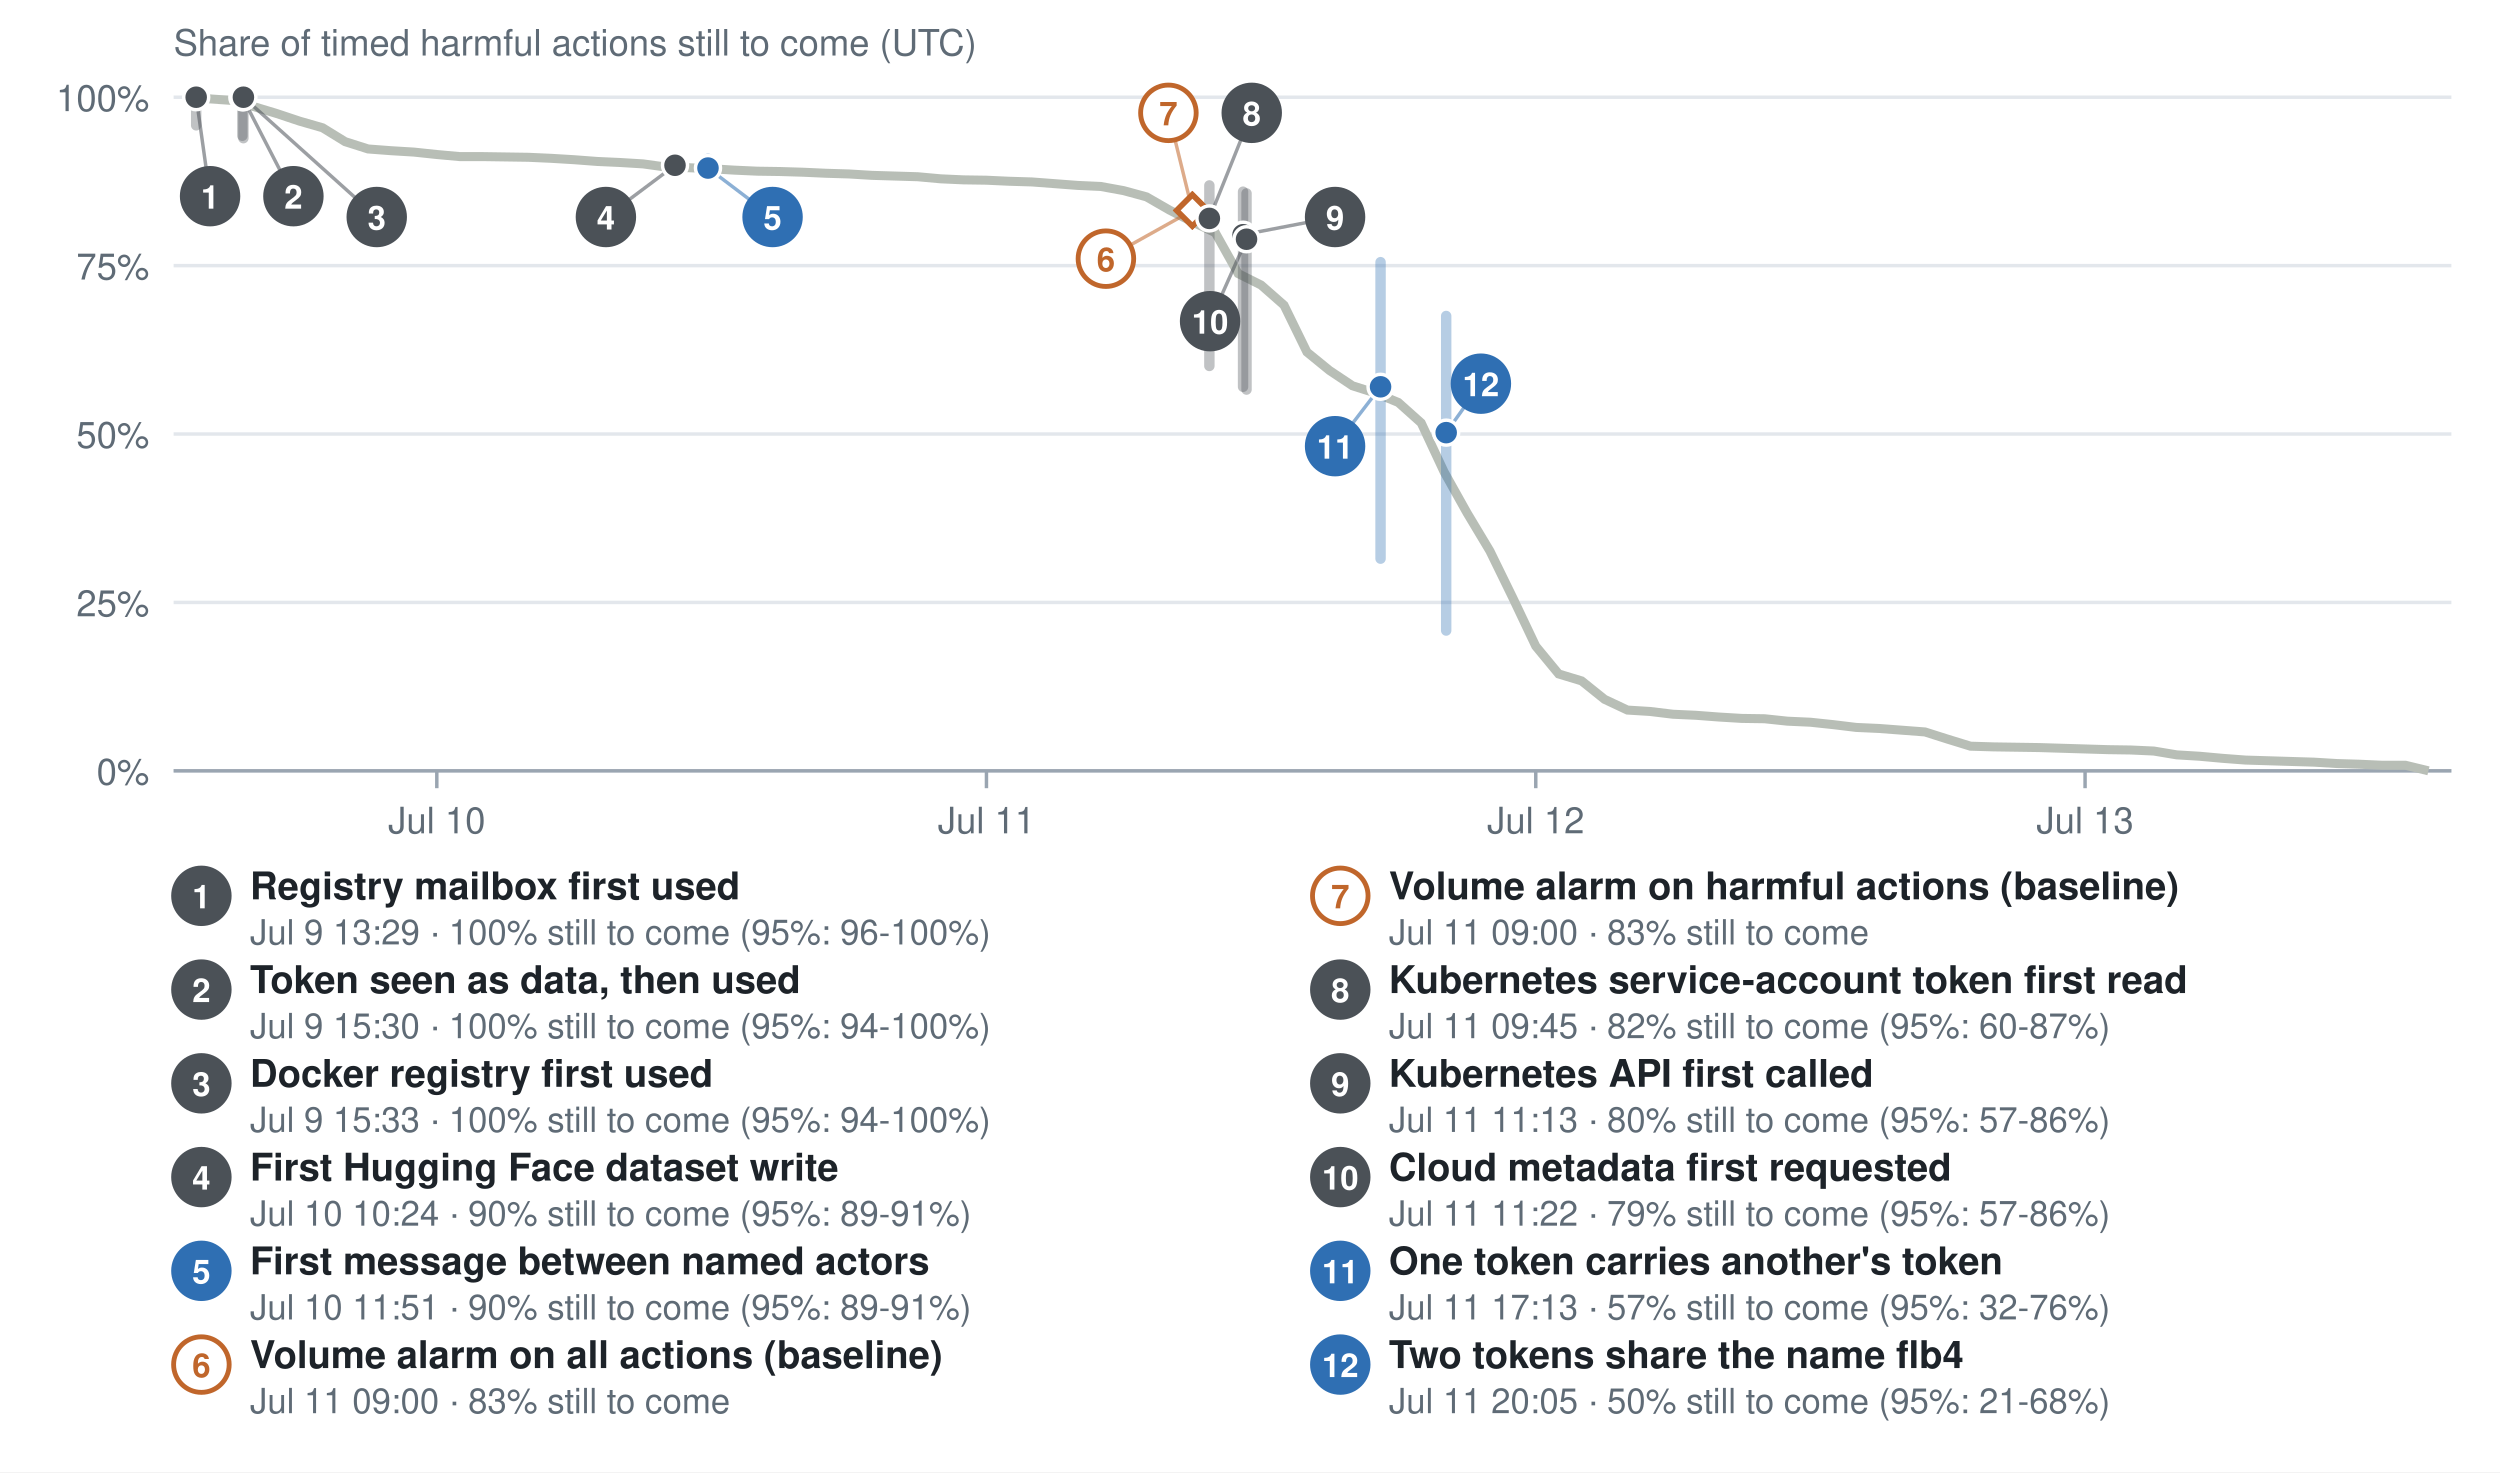
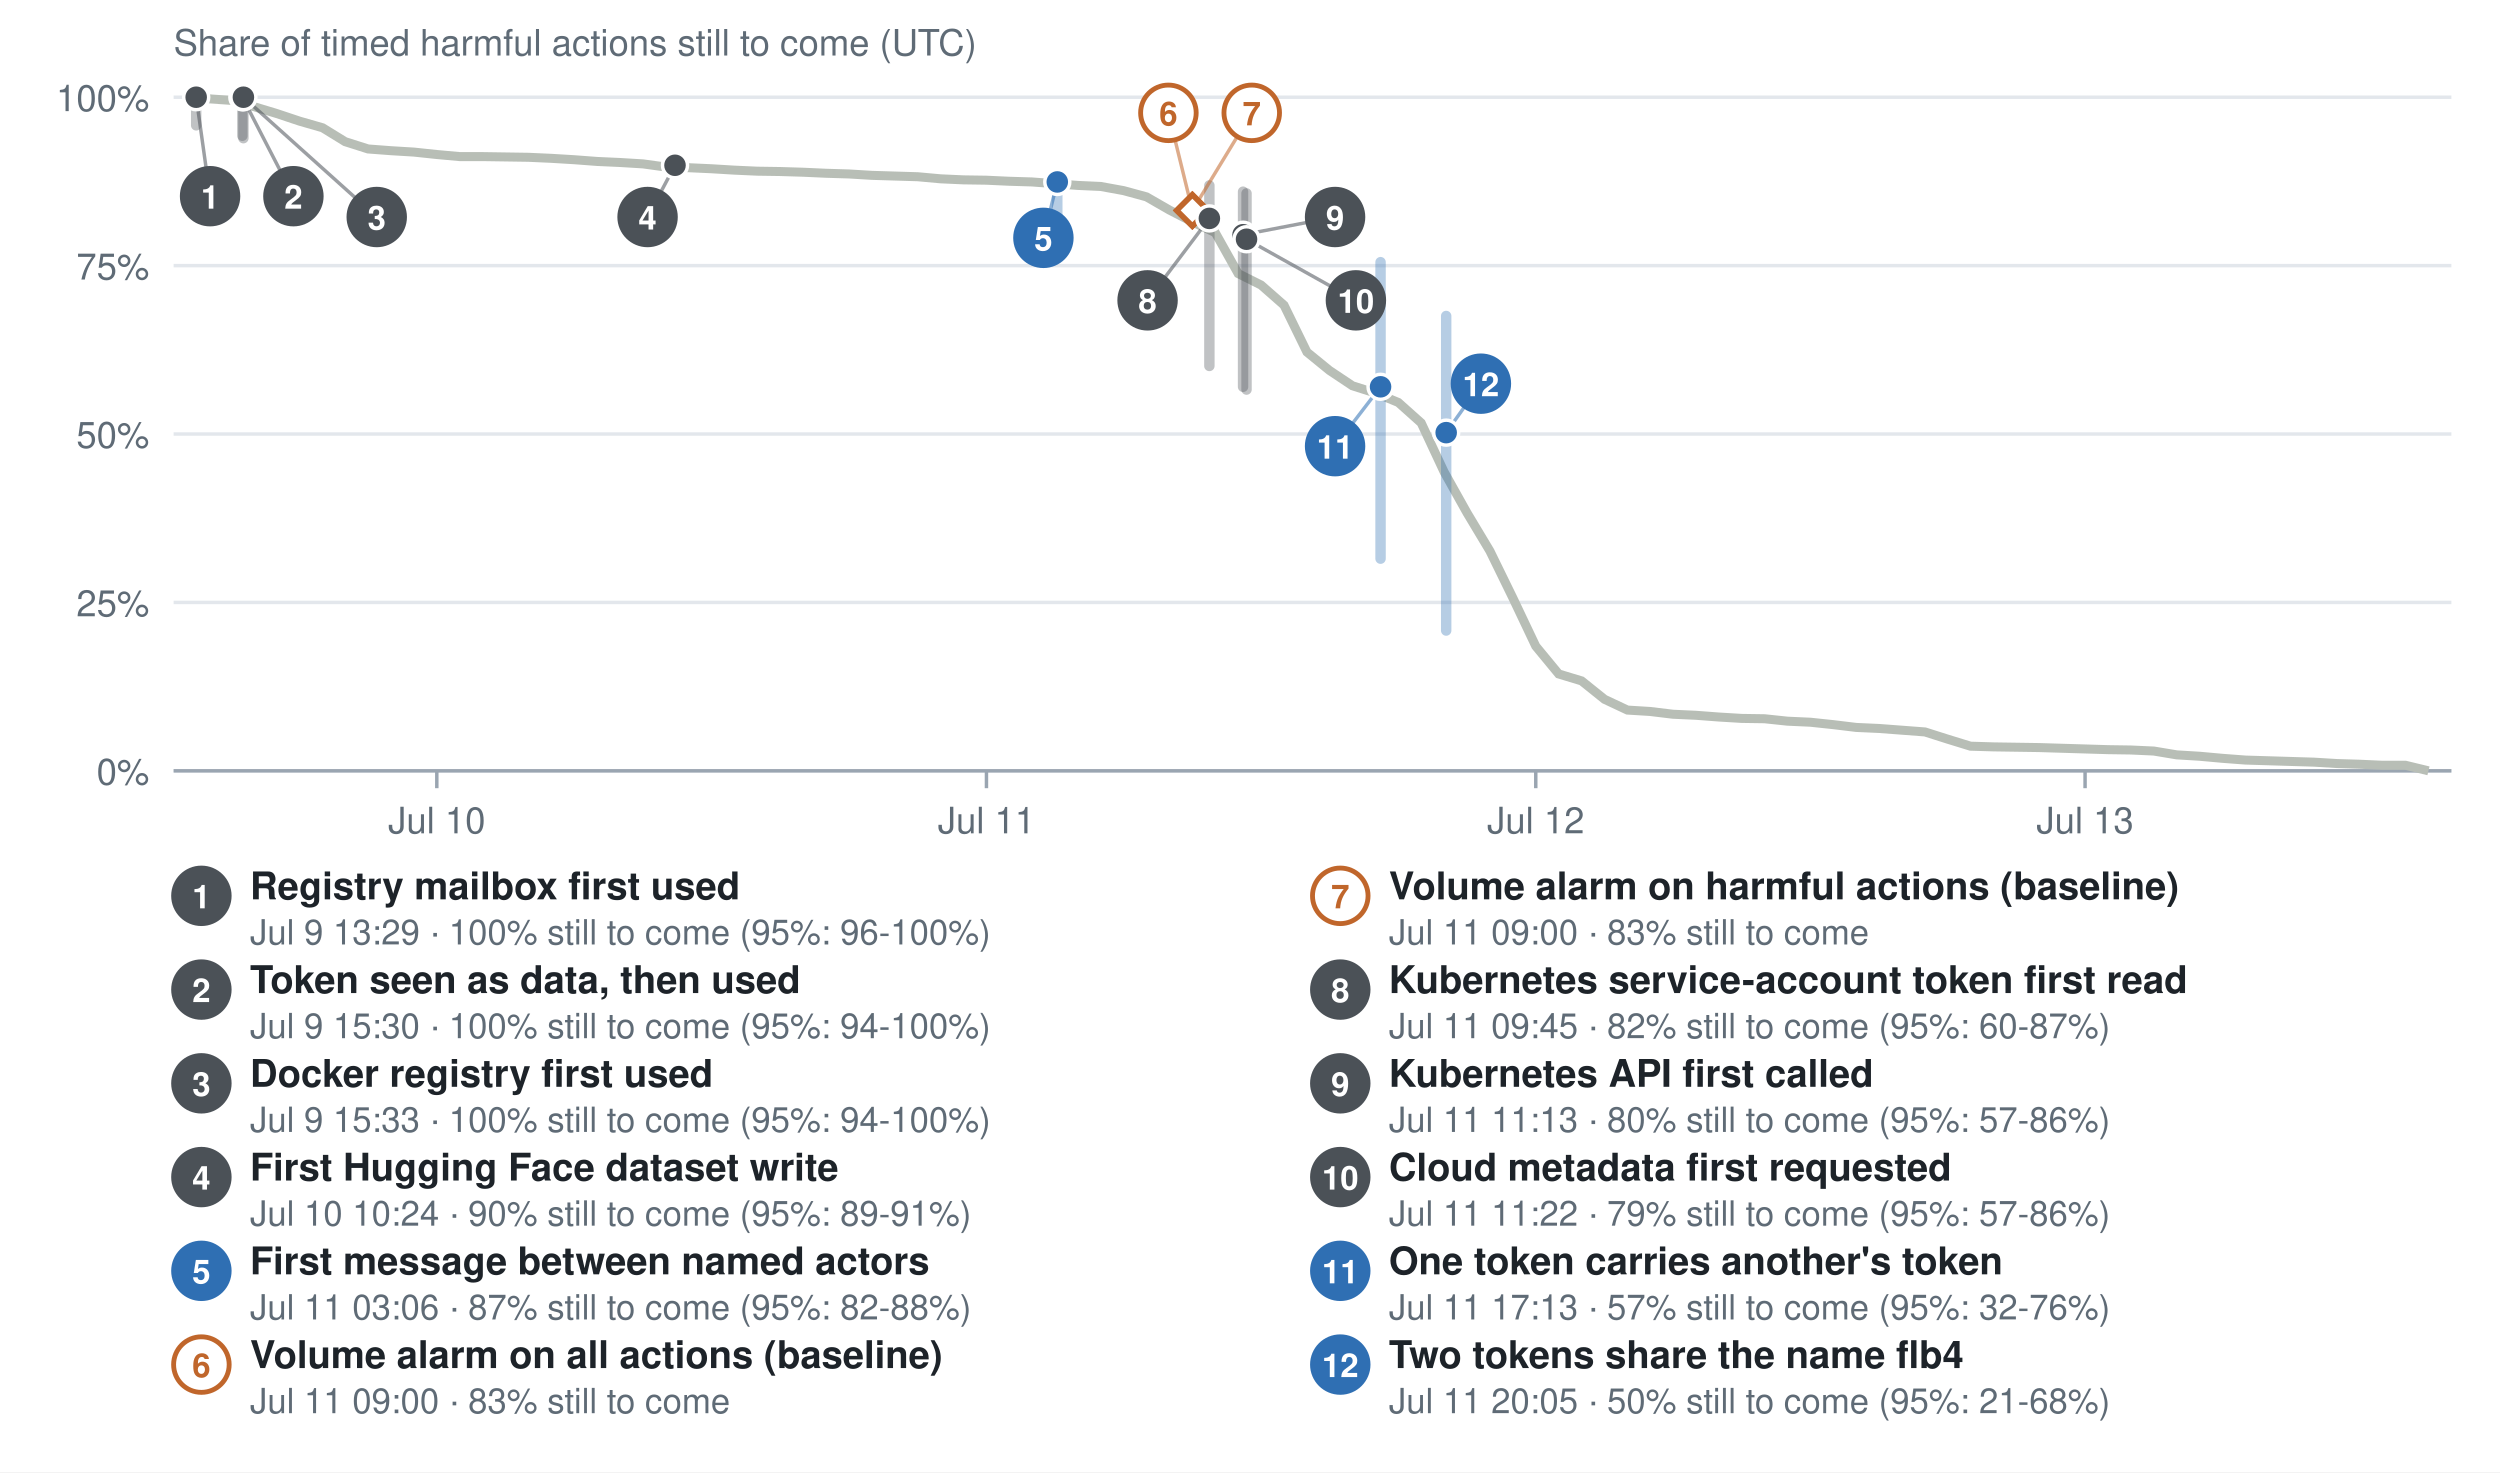
<svg xmlns="http://www.w3.org/2000/svg" width="720" height="424" viewBox="0 0 720 424" role="img" aria-label="Share of timed harmful activity still to come, with the first time each warning sign fired">
  <rect width="720" height="424" fill="#fff" />
  <line x1="50" x2="706" y1="222.0" y2="222.0" stroke="#e3e7ec" />
  <text x="43.0" y="226.0" font-family="Helvetica, Arial, sans-serif" font-size="10.5" fill="#5f6b76" text-anchor="end" font-weight="normal">0%</text>
  <line x1="50" x2="706" y1="173.5" y2="173.5" stroke="#e3e7ec" />
  <text x="43.0" y="177.5" font-family="Helvetica, Arial, sans-serif" font-size="10.5" fill="#5f6b76" text-anchor="end" font-weight="normal">25%</text>
  <line x1="50" x2="706" y1="125.0" y2="125.0" stroke="#e3e7ec" />
  <text x="43.0" y="129.0" font-family="Helvetica, Arial, sans-serif" font-size="10.5" fill="#5f6b76" text-anchor="end" font-weight="normal">50%</text>
  <line x1="50" x2="706" y1="76.5" y2="76.5" stroke="#e3e7ec" />
  <text x="43.0" y="80.5" font-family="Helvetica, Arial, sans-serif" font-size="10.5" fill="#5f6b76" text-anchor="end" font-weight="normal">75%</text>
  <line x1="50" x2="706" y1="28.0" y2="28.0" stroke="#e3e7ec" />
  <text x="43.0" y="32.0" font-family="Helvetica, Arial, sans-serif" font-size="10.5" fill="#5f6b76" text-anchor="end" font-weight="normal">100%</text>
  <line x1="50" x2="706" y1="222" y2="222" stroke="#9aa5b1" />
  <line x1="125.8" x2="125.8" y1="222" y2="227" stroke="#9aa5b1" />
  <text x="125.8" y="240.0" font-family="Helvetica, Arial, sans-serif" font-size="10.5" fill="#5f6b76" text-anchor="middle" font-weight="normal">Jul 10</text>
  <line x1="284.1" x2="284.1" y1="222" y2="227" stroke="#9aa5b1" />
  <text x="284.1" y="240.0" font-family="Helvetica, Arial, sans-serif" font-size="10.5" fill="#5f6b76" text-anchor="middle" font-weight="normal">Jul 11</text>
  <line x1="442.3" x2="442.3" y1="222" y2="227" stroke="#9aa5b1" />
  <text x="442.3" y="240.0" font-family="Helvetica, Arial, sans-serif" font-size="10.5" fill="#5f6b76" text-anchor="middle" font-weight="normal">Jul 12</text>
  <line x1="600.5" x2="600.5" y1="222" y2="227" stroke="#9aa5b1" />
  <text x="600.5" y="240.0" font-family="Helvetica, Arial, sans-serif" font-size="10.5" fill="#5f6b76" text-anchor="middle" font-weight="normal">Jul 13</text>
  <text x="50.0" y="16.0" font-family="Helvetica, Arial, sans-serif" font-size="10.5" fill="#5f6b76" text-anchor="start" font-weight="normal">Share of timed harmful actions still to come (UTC)</text>
  <path d="M53.3 28.0L66.5 28.9L73.1 30.7L79.7 32.7L86.3 34.9L92.9 36.8L99.4 40.8L106.0 42.9L112.6 43.4L119.2 43.8L125.8 44.5L132.4 45.1L139.0 45.1L152.2 45.3L158.8 45.6L165.4 46.0L172.0 46.5L178.6 46.8L185.2 47.2L191.7 48.1L198.3 48.3L204.9 48.6L211.5 49.0L218.1 49.3L224.7 49.4L231.3 49.6L237.9 49.9L244.5 50.1L251.1 50.5L257.7 50.7L264.3 50.9L270.9 51.5L277.5 51.8L284.1 51.9L290.6 52.2L297.2 52.4L303.8 52.9L310.4 53.4L317.0 53.7L323.6 54.9L330.2 56.7L336.8 60.5L343.4 63.9L350.0 67.0L356.6 78.8L363.2 82.1L369.8 87.9L376.4 101.4L382.9 106.7L389.5 111.1L396.1 113.2L402.7 115.9L409.3 121.8L415.9 135.9L422.5 147.7L429.1 158.7L435.7 172.2L442.3 186.1L448.9 194.1L455.5 196.1L462.1 201.4L468.7 204.5L475.2 204.9L481.8 205.7L488.4 206.0L495.0 206.5L501.6 206.9L508.2 207.0L514.8 207.7L521.4 208.0L528.0 208.7L534.6 209.5L541.2 209.8L547.8 210.3L554.4 210.8L561.0 212.9L567.5 214.9L574.1 215.1L587.3 215.3L593.9 215.5L600.5 215.7L607.1 215.9L613.7 216.0L620.3 216.3L626.9 217.4L633.5 217.8L640.1 218.4L646.7 218.9L653.3 219.1L659.8 219.3L666.4 219.5L673.0 219.9L679.6 220.1L686.2 220.4L692.8 220.4L699.4 222.0" fill="none" stroke="#b8beb6" stroke-width="2.6" />
  <line x1="56.5" x2="56.5" y1="28.0" y2="36.1" stroke="#4b5157" stroke-opacity=".35" stroke-width="3" stroke-linecap="round" />
  <line x1="69.8" x2="69.8" y1="28.0" y2="39.1" stroke="#4b5157" stroke-opacity=".35" stroke-width="3" stroke-linecap="round" />
  <line x1="70.1" x2="70.1" y1="28.0" y2="39.8" stroke="#4b5157" stroke-opacity=".35" stroke-width="3" stroke-linecap="round" />
  <line x1="194.4" x2="194.4" y1="45.3" y2="49.7" stroke="#4b5157" stroke-opacity=".35" stroke-width="3" stroke-linecap="round" />
-   <line x1="203.9" x2="203.9" y1="45.7" y2="49.9" stroke="#2f6fb3" stroke-opacity=".35" stroke-width="3" stroke-linecap="round" />
+   <line x1="304.5" x2="304.5" y1="50.7" y2="63.3" stroke="#2f6fb3" stroke-opacity=".35" stroke-width="3" stroke-linecap="round" />
  <line x1="348.3" x2="348.3" y1="53.4" y2="105.4" stroke="#4b5157" stroke-opacity=".35" stroke-width="3" stroke-linecap="round" />
  <line x1="358.0" x2="358.0" y1="55.2" y2="111.4" stroke="#4b5157" stroke-opacity=".35" stroke-width="3" stroke-linecap="round" />
  <line x1="359.0" x2="359.0" y1="55.7" y2="112.2" stroke="#4b5157" stroke-opacity=".35" stroke-width="3" stroke-linecap="round" />
  <line x1="397.6" x2="397.6" y1="75.5" y2="160.9" stroke="#2f6fb3" stroke-opacity=".35" stroke-width="3" stroke-linecap="round" />
  <line x1="416.5" x2="416.5" y1="91.0" y2="181.6" stroke="#2f6fb3" stroke-opacity=".35" stroke-width="3" stroke-linecap="round" />
  <line x1="56.5" y1="28.0" x2="60.5" y2="56.5" stroke="#4b5157" stroke-opacity=".55" stroke-width="1" />
  <circle cx="56.5" cy="28.0" r="3.6" fill="#4b5157" stroke="#fff" stroke-width="1" />
  <line x1="69.8" y1="28.0" x2="84.5" y2="56.5" stroke="#4b5157" stroke-opacity=".55" stroke-width="1" />
  <circle cx="69.8" cy="28.0" r="3.6" fill="#4b5157" stroke="#fff" stroke-width="1" />
  <line x1="70.1" y1="28.0" x2="108.5" y2="62.5" stroke="#4b5157" stroke-opacity=".55" stroke-width="1" />
  <circle cx="70.1" cy="28.0" r="3.6" fill="#4b5157" stroke="#fff" stroke-width="1" />
-   <line x1="194.4" y1="47.6" x2="174.5" y2="62.5" stroke="#4b5157" stroke-opacity=".55" stroke-width="1" />
+   <line x1="194.4" y1="47.6" x2="186.5" y2="62.5" stroke="#4b5157" stroke-opacity=".55" stroke-width="1" />
  <circle cx="194.4" cy="47.6" r="3.6" fill="#4b5157" stroke="#fff" stroke-width="1" />
-   <line x1="203.9" y1="48.4" x2="222.5" y2="62.5" stroke="#2f6fb3" stroke-opacity=".55" stroke-width="1" />
-   <circle cx="203.9" cy="48.4" r="3.6" fill="#2f6fb3" stroke="#fff" stroke-width="1" />
-   <line x1="343.4" y1="60.6" x2="318.5" y2="74.5" stroke="#c0662b" stroke-opacity=".55" stroke-width="1" />
-   <path d="M343.4 56.1l4.5 4.5l-4.5 4.5l-4.5 -4.5z" fill="#fff" stroke="#c0662b" stroke-width="1.6" />
+   <line x1="304.5" y1="52.4" x2="300.5" y2="68.5" stroke="#2f6fb3" stroke-opacity=".55" stroke-width="1" />
+   <circle cx="304.5" cy="52.4" r="3.6" fill="#2f6fb3" stroke="#fff" stroke-width="1" />
  <line x1="343.4" y1="60.6" x2="336.5" y2="32.5" stroke="#c0662b" stroke-opacity=".55" stroke-width="1" />
  <path d="M343.4 56.1l4.5 4.5l-4.5 4.5l-4.5 -4.5z" fill="#fff" stroke="#c0662b" stroke-width="1.6" />
-   <line x1="348.3" y1="62.9" x2="360.5" y2="32.5" stroke="#4b5157" stroke-opacity=".55" stroke-width="1" />
+   <line x1="343.4" y1="60.6" x2="360.5" y2="32.5" stroke="#c0662b" stroke-opacity=".55" stroke-width="1" />
+   <path d="M343.4 56.1l4.5 4.5l-4.5 4.5l-4.5 -4.5z" fill="#fff" stroke="#c0662b" stroke-width="1.6" />
+   <line x1="348.3" y1="62.9" x2="330.5" y2="86.5" stroke="#4b5157" stroke-opacity=".55" stroke-width="1" />
  <circle cx="348.3" cy="62.9" r="3.6" fill="#4b5157" stroke="#fff" stroke-width="1" />
  <line x1="358.0" y1="67.6" x2="384.5" y2="62.5" stroke="#4b5157" stroke-opacity=".55" stroke-width="1" />
  <circle cx="358.0" cy="67.6" r="3.6" fill="#4b5157" stroke="#fff" stroke-width="1" />
-   <line x1="359.0" y1="68.9" x2="348.5" y2="92.5" stroke="#4b5157" stroke-opacity=".55" stroke-width="1" />
+   <line x1="359.0" y1="68.9" x2="390.5" y2="86.5" stroke="#4b5157" stroke-opacity=".55" stroke-width="1" />
  <circle cx="359.0" cy="68.9" r="3.6" fill="#4b5157" stroke="#fff" stroke-width="1" />
  <line x1="397.6" y1="111.4" x2="384.5" y2="128.5" stroke="#2f6fb3" stroke-opacity=".55" stroke-width="1" />
  <circle cx="397.6" cy="111.4" r="3.6" fill="#2f6fb3" stroke="#fff" stroke-width="1" />
  <line x1="416.5" y1="124.6" x2="426.5" y2="110.5" stroke="#2f6fb3" stroke-opacity=".55" stroke-width="1" />
  <circle cx="416.5" cy="124.6" r="3.6" fill="#2f6fb3" stroke="#fff" stroke-width="1" />
  <circle cx="60.5" cy="56.5" r="8" fill="#4b5157" stroke="#4b5157" stroke-width="1.4" />
  <text x="60.5" y="60.1" font-family="Helvetica, Arial, sans-serif" font-size="9.5" fill="#fff" text-anchor="middle" font-weight="bold">1</text>
  <circle cx="84.5" cy="56.5" r="8" fill="#4b5157" stroke="#4b5157" stroke-width="1.4" />
  <text x="84.5" y="60.1" font-family="Helvetica, Arial, sans-serif" font-size="9.5" fill="#fff" text-anchor="middle" font-weight="bold">2</text>
  <circle cx="108.5" cy="62.5" r="8" fill="#4b5157" stroke="#4b5157" stroke-width="1.4" />
  <text x="108.5" y="66.1" font-family="Helvetica, Arial, sans-serif" font-size="9.5" fill="#fff" text-anchor="middle" font-weight="bold">3</text>
-   <circle cx="174.5" cy="62.5" r="8" fill="#4b5157" stroke="#4b5157" stroke-width="1.4" />
-   <text x="174.5" y="66.1" font-family="Helvetica, Arial, sans-serif" font-size="9.5" fill="#fff" text-anchor="middle" font-weight="bold">4</text>
-   <circle cx="222.5" cy="62.5" r="8" fill="#2f6fb3" stroke="#2f6fb3" stroke-width="1.4" />
-   <text x="222.5" y="66.1" font-family="Helvetica, Arial, sans-serif" font-size="9.5" fill="#fff" text-anchor="middle" font-weight="bold">5</text>
-   <circle cx="318.5" cy="74.5" r="8" fill="#fff" stroke="#c0662b" stroke-width="1.4" />
-   <text x="318.5" y="78.1" font-family="Helvetica, Arial, sans-serif" font-size="9.5" fill="#c0662b" text-anchor="middle" font-weight="bold">6</text>
+   <circle cx="186.5" cy="62.5" r="8" fill="#4b5157" stroke="#4b5157" stroke-width="1.4" />
+   <text x="186.5" y="66.1" font-family="Helvetica, Arial, sans-serif" font-size="9.5" fill="#fff" text-anchor="middle" font-weight="bold">4</text>
+   <circle cx="300.5" cy="68.5" r="8" fill="#2f6fb3" stroke="#2f6fb3" stroke-width="1.4" />
+   <text x="300.5" y="72.1" font-family="Helvetica, Arial, sans-serif" font-size="9.5" fill="#fff" text-anchor="middle" font-weight="bold">5</text>
  <circle cx="336.5" cy="32.5" r="8" fill="#fff" stroke="#c0662b" stroke-width="1.4" />
-   <text x="336.5" y="36.1" font-family="Helvetica, Arial, sans-serif" font-size="9.5" fill="#c0662b" text-anchor="middle" font-weight="bold">7</text>
-   <circle cx="360.5" cy="32.5" r="8" fill="#4b5157" stroke="#4b5157" stroke-width="1.4" />
-   <text x="360.5" y="36.1" font-family="Helvetica, Arial, sans-serif" font-size="9.5" fill="#fff" text-anchor="middle" font-weight="bold">8</text>
+   <text x="336.5" y="36.1" font-family="Helvetica, Arial, sans-serif" font-size="9.5" fill="#c0662b" text-anchor="middle" font-weight="bold">6</text>
+   <circle cx="360.5" cy="32.5" r="8" fill="#fff" stroke="#c0662b" stroke-width="1.4" />
+   <text x="360.5" y="36.1" font-family="Helvetica, Arial, sans-serif" font-size="9.5" fill="#c0662b" text-anchor="middle" font-weight="bold">7</text>
+   <circle cx="330.5" cy="86.5" r="8" fill="#4b5157" stroke="#4b5157" stroke-width="1.4" />
+   <text x="330.5" y="90.1" font-family="Helvetica, Arial, sans-serif" font-size="9.5" fill="#fff" text-anchor="middle" font-weight="bold">8</text>
  <circle cx="384.5" cy="62.5" r="8" fill="#4b5157" stroke="#4b5157" stroke-width="1.4" />
  <text x="384.5" y="66.1" font-family="Helvetica, Arial, sans-serif" font-size="9.5" fill="#fff" text-anchor="middle" font-weight="bold">9</text>
-   <circle cx="348.5" cy="92.5" r="8" fill="#4b5157" stroke="#4b5157" stroke-width="1.4" />
-   <text x="348.5" y="96.1" font-family="Helvetica, Arial, sans-serif" font-size="9.5" fill="#fff" text-anchor="middle" font-weight="bold">10</text>
+   <circle cx="390.5" cy="86.5" r="8" fill="#4b5157" stroke="#4b5157" stroke-width="1.4" />
+   <text x="390.5" y="90.1" font-family="Helvetica, Arial, sans-serif" font-size="9.5" fill="#fff" text-anchor="middle" font-weight="bold">10</text>
  <circle cx="384.5" cy="128.5" r="8" fill="#2f6fb3" stroke="#2f6fb3" stroke-width="1.4" />
  <text x="384.5" y="132.1" font-family="Helvetica, Arial, sans-serif" font-size="9.5" fill="#fff" text-anchor="middle" font-weight="bold">11</text>
  <circle cx="426.5" cy="110.5" r="8" fill="#2f6fb3" stroke="#2f6fb3" stroke-width="1.4" />
  <text x="426.5" y="114.1" font-family="Helvetica, Arial, sans-serif" font-size="9.5" fill="#fff" text-anchor="middle" font-weight="bold">12</text>
  <text x="50.0" y="252.0" font-family="Helvetica, Arial, sans-serif" font-size="1" fill="#1d2329" text-anchor="start" font-weight="normal" />
  <circle cx="58.0" cy="258.0" r="8" fill="#4b5157" stroke="#4b5157" stroke-width="1.4" />
  <text x="58.0" y="261.6" font-family="Helvetica, Arial, sans-serif" font-size="9.5" fill="#fff" text-anchor="middle" font-weight="bold">1</text>
  <text x="72.0" y="259.0" font-family="Helvetica, Arial, sans-serif" font-size="11" fill="#1d2329" text-anchor="start" font-weight="bold">Registry mailbox first used</text>
  <text x="72.0" y="272.0" font-family="Helvetica, Arial, sans-serif" font-size="10" fill="#5f6b76" text-anchor="start" font-weight="normal">Jul 9 13:29 · 100% still to come (95%: 96-100%)</text>
  <circle cx="58.0" cy="285.0" r="8" fill="#4b5157" stroke="#4b5157" stroke-width="1.4" />
  <text x="58.0" y="288.6" font-family="Helvetica, Arial, sans-serif" font-size="9.5" fill="#fff" text-anchor="middle" font-weight="bold">2</text>
  <text x="72.0" y="286.0" font-family="Helvetica, Arial, sans-serif" font-size="11" fill="#1d2329" text-anchor="start" font-weight="bold">Token seen as data, then used</text>
  <text x="72.0" y="299.0" font-family="Helvetica, Arial, sans-serif" font-size="10" fill="#5f6b76" text-anchor="start" font-weight="normal">Jul 9 15:30 · 100% still to come (95%: 94-100%)</text>
  <circle cx="58.0" cy="312.0" r="8" fill="#4b5157" stroke="#4b5157" stroke-width="1.4" />
  <text x="58.0" y="315.6" font-family="Helvetica, Arial, sans-serif" font-size="9.5" fill="#fff" text-anchor="middle" font-weight="bold">3</text>
  <text x="72.0" y="313.0" font-family="Helvetica, Arial, sans-serif" font-size="11" fill="#1d2329" text-anchor="start" font-weight="bold">Docker registry first used</text>
  <text x="72.0" y="326.0" font-family="Helvetica, Arial, sans-serif" font-size="10" fill="#5f6b76" text-anchor="start" font-weight="normal">Jul 9 15:33 · 100% still to come (95%: 94-100%)</text>
  <circle cx="58.0" cy="339.0" r="8" fill="#4b5157" stroke="#4b5157" stroke-width="1.4" />
  <text x="58.0" y="342.6" font-family="Helvetica, Arial, sans-serif" font-size="9.5" fill="#fff" text-anchor="middle" font-weight="bold">4</text>
  <text x="72.0" y="340.0" font-family="Helvetica, Arial, sans-serif" font-size="11" fill="#1d2329" text-anchor="start" font-weight="bold">First Hugging Face dataset write</text>
  <text x="72.0" y="353.0" font-family="Helvetica, Arial, sans-serif" font-size="10" fill="#5f6b76" text-anchor="start" font-weight="normal">Jul 10 10:24 · 90% still to come (95%: 89-91%)</text>
  <circle cx="58.0" cy="366.0" r="8" fill="#2f6fb3" stroke="#2f6fb3" stroke-width="1.4" />
  <text x="58.0" y="369.6" font-family="Helvetica, Arial, sans-serif" font-size="9.5" fill="#fff" text-anchor="middle" font-weight="bold">5</text>
  <text x="72.0" y="367.0" font-family="Helvetica, Arial, sans-serif" font-size="11" fill="#1d2329" text-anchor="start" font-weight="bold">First message between named actors</text>
-   <text x="72.0" y="380.0" font-family="Helvetica, Arial, sans-serif" font-size="10" fill="#5f6b76" text-anchor="start" font-weight="normal">Jul 10 11:51 · 90% still to come (95%: 89-91%)</text>
+   <text x="72.0" y="380.0" font-family="Helvetica, Arial, sans-serif" font-size="10" fill="#5f6b76" text-anchor="start" font-weight="normal">Jul 11 03:06 · 87% still to come (95%: 82-88%)</text>
  <circle cx="58.0" cy="393.0" r="8" fill="#fff" stroke="#c0662b" stroke-width="1.4" />
  <text x="58.0" y="396.6" font-family="Helvetica, Arial, sans-serif" font-size="9.5" fill="#c0662b" text-anchor="middle" font-weight="bold">6</text>
  <text x="72.0" y="394.0" font-family="Helvetica, Arial, sans-serif" font-size="11" fill="#1d2329" text-anchor="start" font-weight="bold">Volume alarm on all actions (baseline)</text>
  <text x="72.0" y="407.0" font-family="Helvetica, Arial, sans-serif" font-size="10" fill="#5f6b76" text-anchor="start" font-weight="normal">Jul 11 09:00 · 83% still to come</text>
  <circle cx="386.0" cy="258.0" r="8" fill="#fff" stroke="#c0662b" stroke-width="1.4" />
  <text x="386.0" y="261.6" font-family="Helvetica, Arial, sans-serif" font-size="9.5" fill="#c0662b" text-anchor="middle" font-weight="bold">7</text>
  <text x="400.0" y="259.0" font-family="Helvetica, Arial, sans-serif" font-size="11" fill="#1d2329" text-anchor="start" font-weight="bold">Volume alarm on harmful actions (baseline)</text>
  <text x="400.0" y="272.0" font-family="Helvetica, Arial, sans-serif" font-size="10" fill="#5f6b76" text-anchor="start" font-weight="normal">Jul 11 09:00 · 83% still to come</text>
  <circle cx="386.0" cy="285.0" r="8" fill="#4b5157" stroke="#4b5157" stroke-width="1.4" />
  <text x="386.0" y="288.6" font-family="Helvetica, Arial, sans-serif" font-size="9.5" fill="#fff" text-anchor="middle" font-weight="bold">8</text>
  <text x="400.0" y="286.0" font-family="Helvetica, Arial, sans-serif" font-size="11" fill="#1d2329" text-anchor="start" font-weight="bold">Kubernetes service-account token first read</text>
  <text x="400.0" y="299.0" font-family="Helvetica, Arial, sans-serif" font-size="10" fill="#5f6b76" text-anchor="start" font-weight="normal">Jul 11 09:45 · 82% still to come (95%: 60-87%)</text>
  <circle cx="386.0" cy="312.0" r="8" fill="#4b5157" stroke="#4b5157" stroke-width="1.4" />
  <text x="386.0" y="315.6" font-family="Helvetica, Arial, sans-serif" font-size="9.5" fill="#fff" text-anchor="middle" font-weight="bold">9</text>
  <text x="400.0" y="313.0" font-family="Helvetica, Arial, sans-serif" font-size="11" fill="#1d2329" text-anchor="start" font-weight="bold">Kubernetes API first called</text>
  <text x="400.0" y="326.0" font-family="Helvetica, Arial, sans-serif" font-size="10" fill="#5f6b76" text-anchor="start" font-weight="normal">Jul 11 11:13 · 80% still to come (95%: 57-86%)</text>
  <circle cx="386.0" cy="339.0" r="8" fill="#4b5157" stroke="#4b5157" stroke-width="1.4" />
  <text x="386.0" y="342.6" font-family="Helvetica, Arial, sans-serif" font-size="9.5" fill="#fff" text-anchor="middle" font-weight="bold">10</text>
  <text x="400.0" y="340.0" font-family="Helvetica, Arial, sans-serif" font-size="11" fill="#1d2329" text-anchor="start" font-weight="bold">Cloud metadata first requested</text>
  <text x="400.0" y="353.0" font-family="Helvetica, Arial, sans-serif" font-size="10" fill="#5f6b76" text-anchor="start" font-weight="normal">Jul 11 11:22 · 79% still to come (95%: 57-86%)</text>
  <circle cx="386.0" cy="366.0" r="8" fill="#2f6fb3" stroke="#2f6fb3" stroke-width="1.4" />
  <text x="386.0" y="369.6" font-family="Helvetica, Arial, sans-serif" font-size="9.5" fill="#fff" text-anchor="middle" font-weight="bold">11</text>
  <text x="400.0" y="367.0" font-family="Helvetica, Arial, sans-serif" font-size="11" fill="#1d2329" text-anchor="start" font-weight="bold">One token carries another's token</text>
  <text x="400.0" y="380.0" font-family="Helvetica, Arial, sans-serif" font-size="10" fill="#5f6b76" text-anchor="start" font-weight="normal">Jul 11 17:13 · 57% still to come (95%: 32-76%)</text>
  <circle cx="386.0" cy="393.0" r="8" fill="#2f6fb3" stroke="#2f6fb3" stroke-width="1.4" />
  <text x="386.0" y="396.6" font-family="Helvetica, Arial, sans-serif" font-size="9.5" fill="#fff" text-anchor="middle" font-weight="bold">12</text>
  <text x="400.0" y="394.0" font-family="Helvetica, Arial, sans-serif" font-size="11" fill="#1d2329" text-anchor="start" font-weight="bold">Two tokens share the name flb4</text>
  <text x="400.0" y="407.0" font-family="Helvetica, Arial, sans-serif" font-size="10" fill="#5f6b76" text-anchor="start" font-weight="normal">Jul 11 20:05 · 50% still to come (95%: 21-68%)</text>
</svg>
